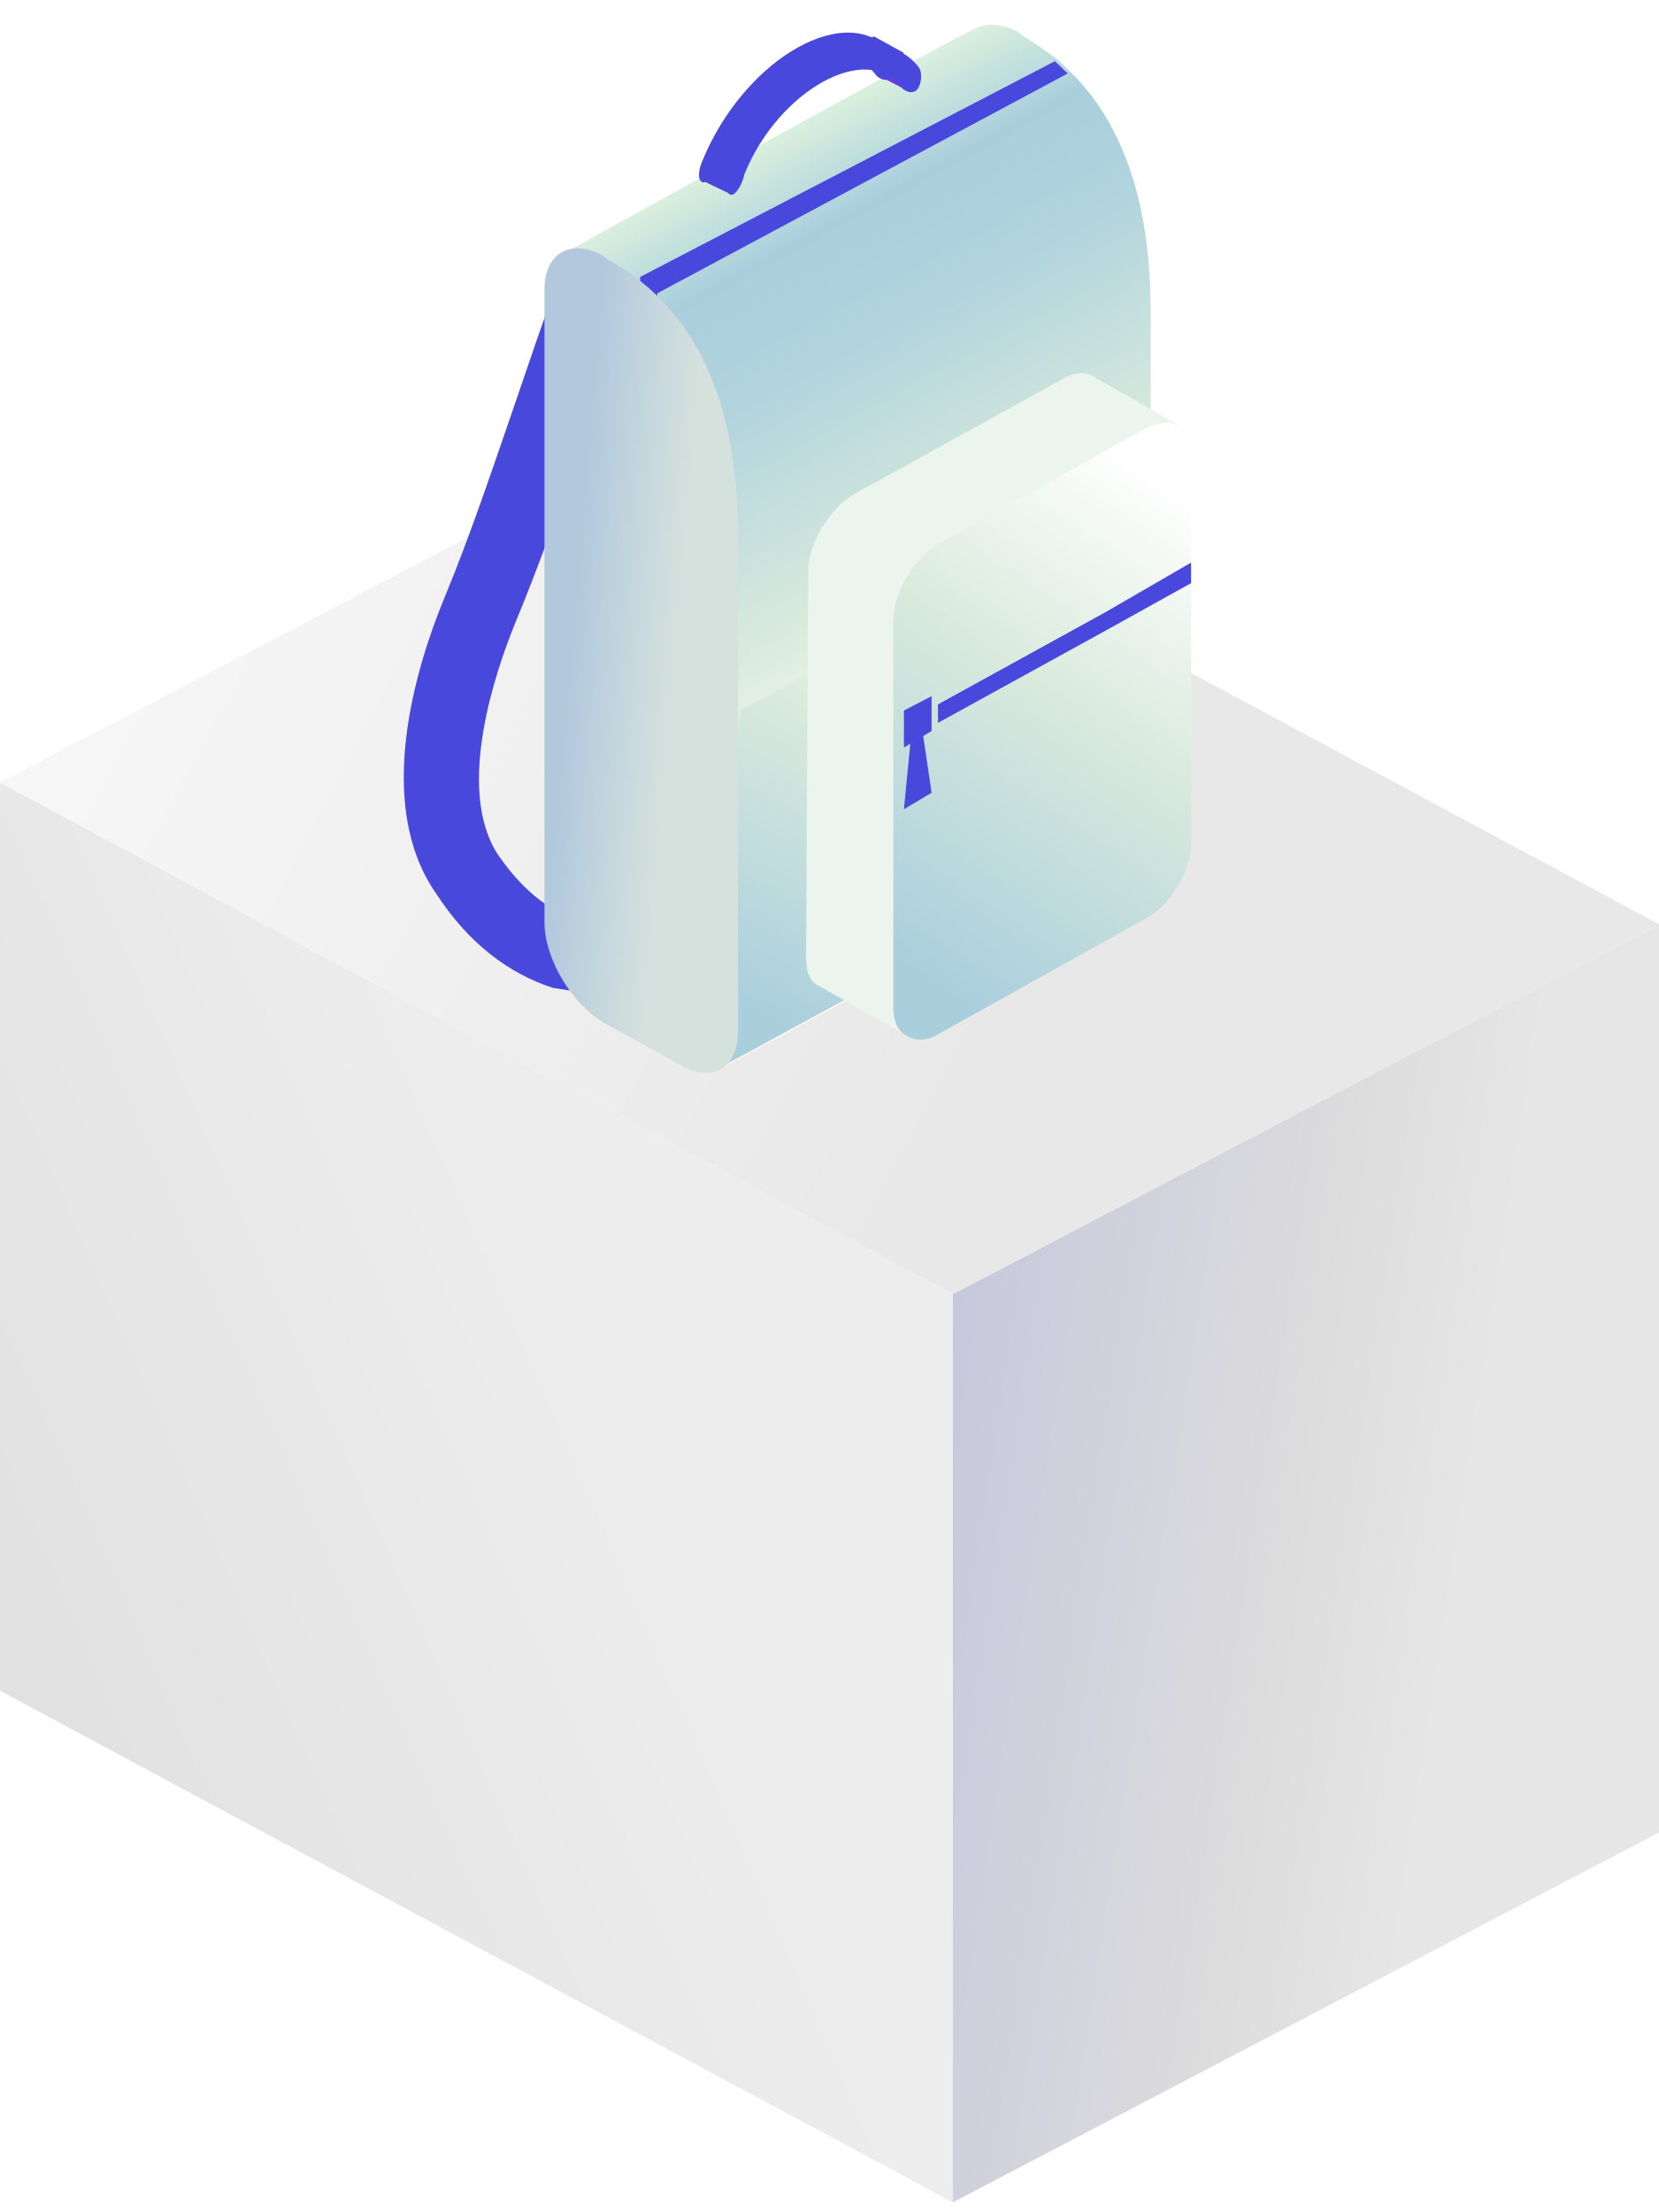
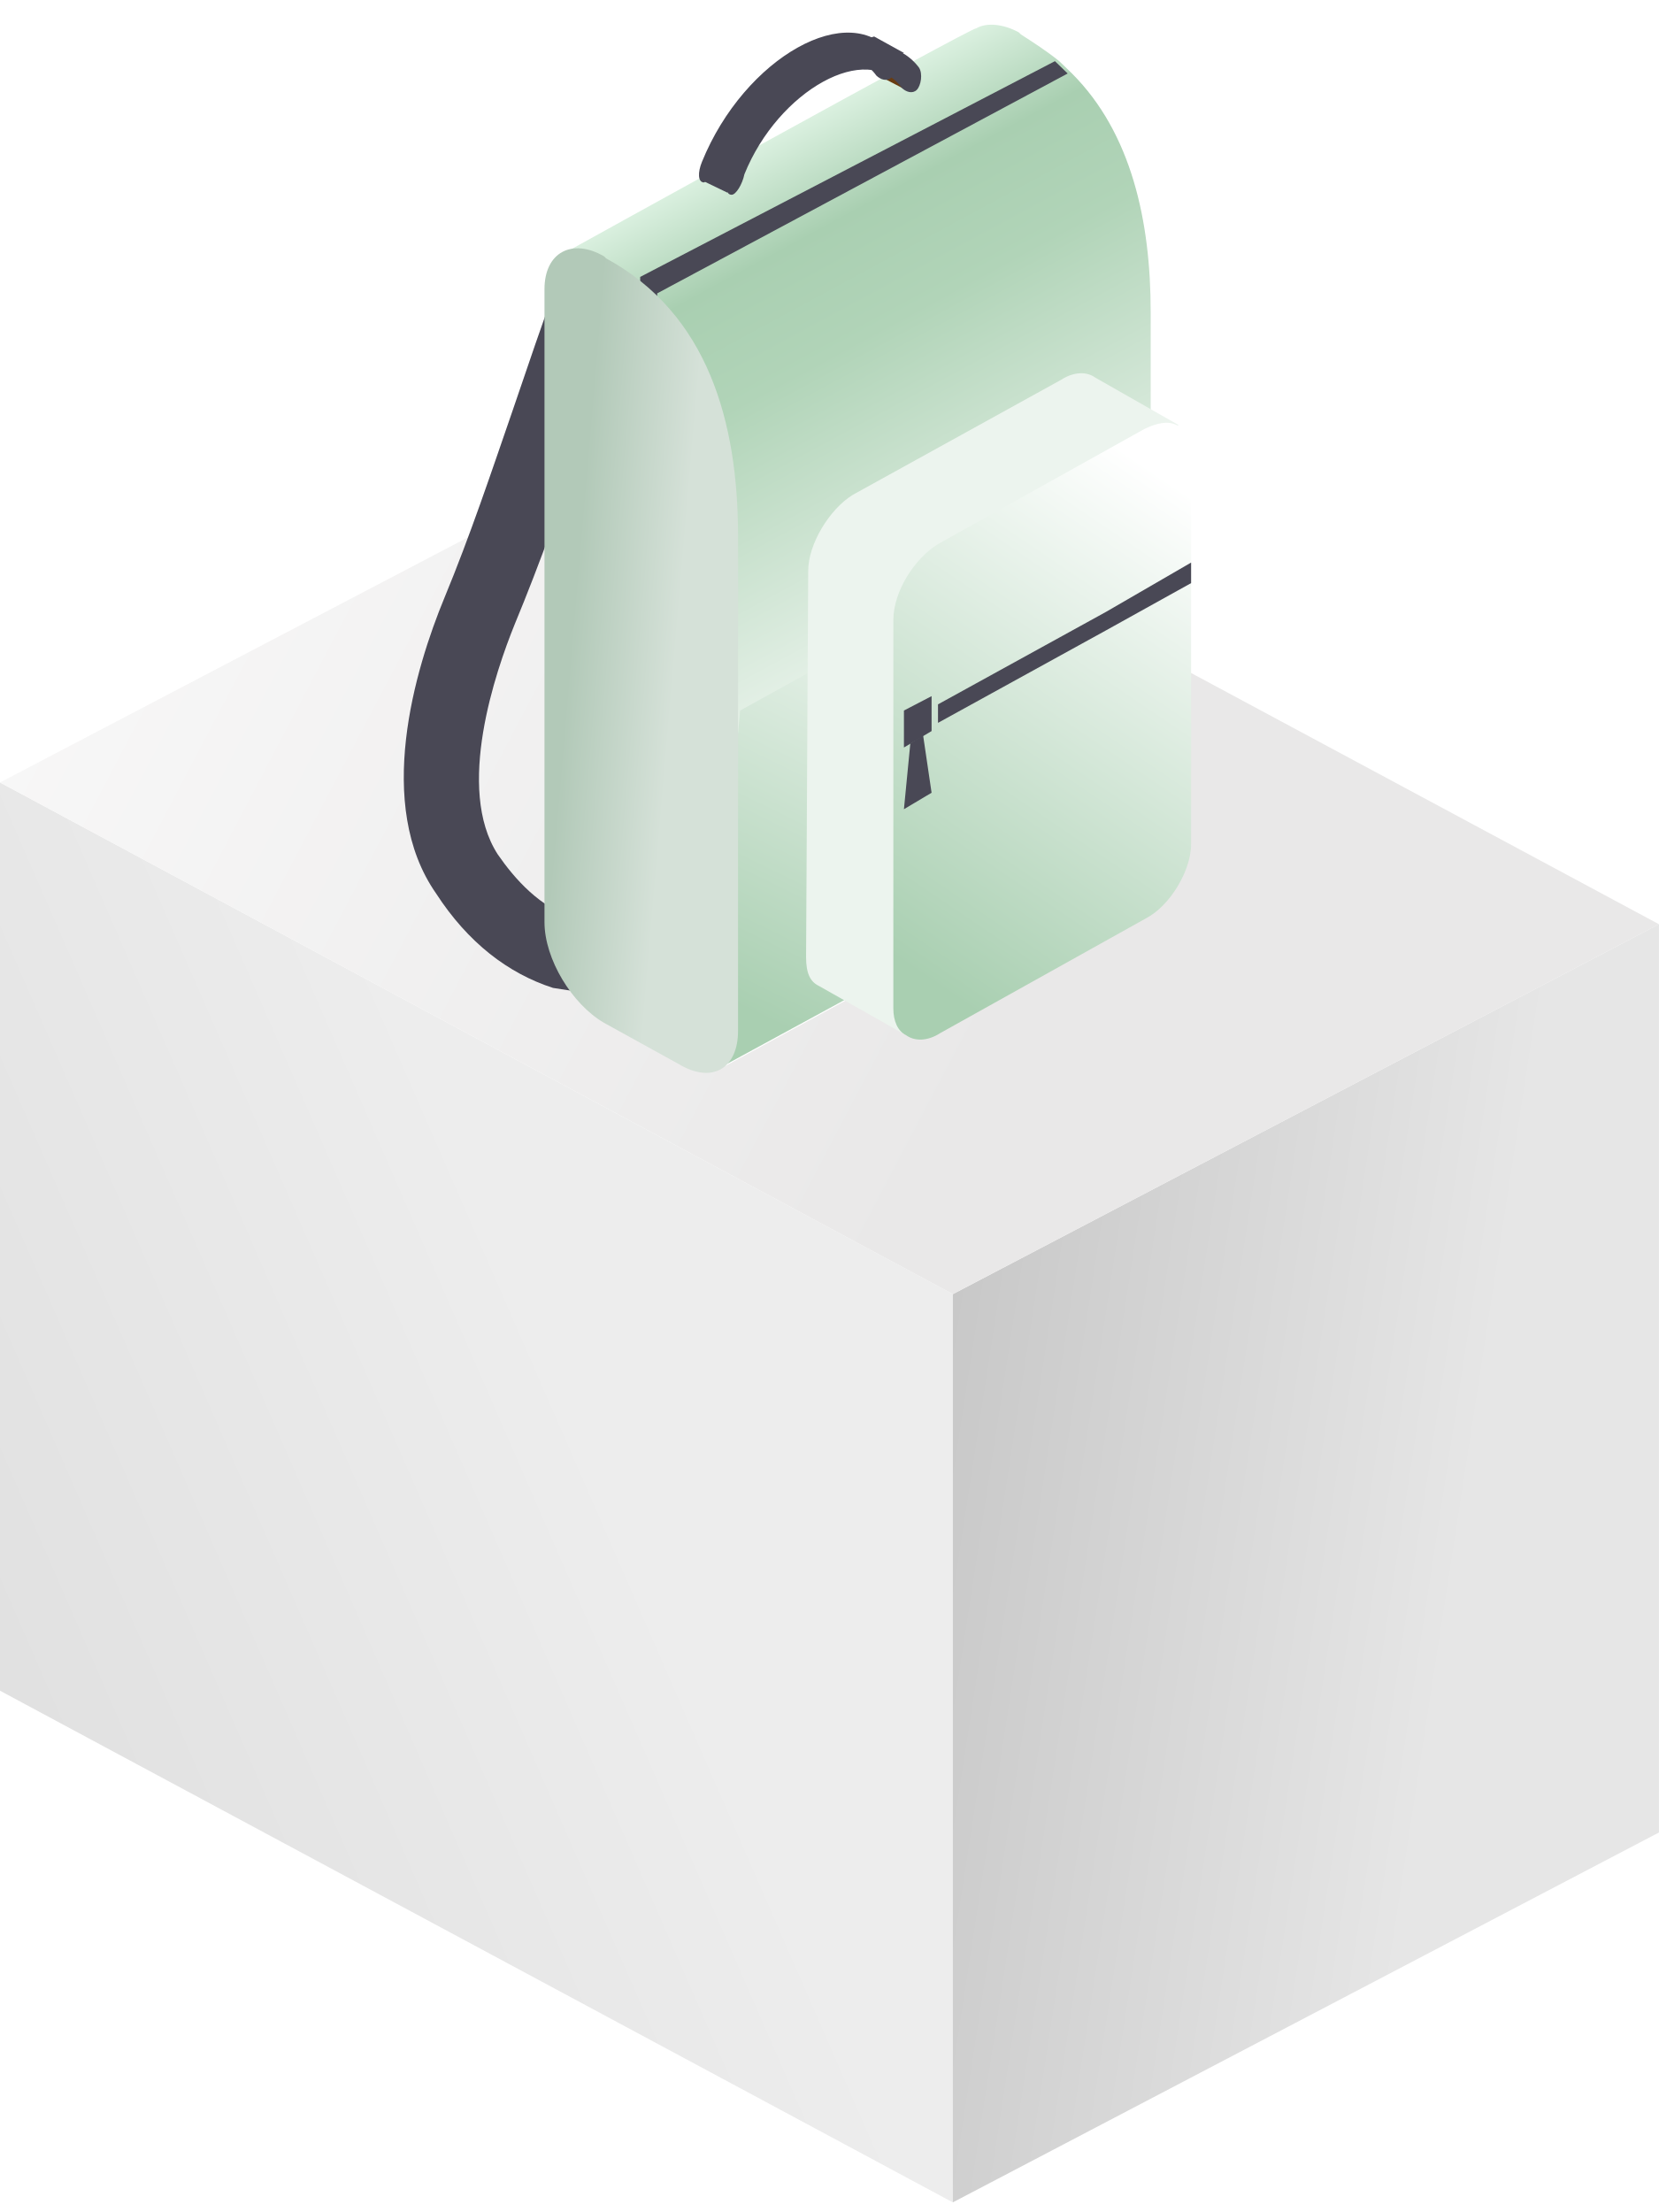
<svg xmlns="http://www.w3.org/2000/svg" width="60" height="80" viewBox="0 0 60 80" fill="none">
  <path d="M0 61.147V28.299L34.462 46.804V79.653L0 61.147Z" fill="url(#paint0_linear_1_457)" />
  <path d="M59.999 66.274V33.425L34.461 46.803V79.651L59.999 66.274Z" fill="url(#paint1_linear_1_457)" />
  <path d="M0 28.299L25.538 14.921L60 33.427L34.462 46.804L0 28.299Z" fill="url(#paint2_linear_1_457)" />
  <path d="M23.54 36.25C23.232 36.101 22.155 35.952 21.616 35.952C20.924 35.878 20.463 35.804 20.001 35.729C18.386 35.209 16.924 34.094 15.77 32.311C13.54 29.115 15.001 24.21 16.078 21.609C17.001 19.379 17.77 17.075 18.54 14.846C19.078 13.285 19.616 11.65 20.232 10.015L22.847 10.907C22.309 12.468 21.693 14.103 21.155 15.663C20.386 17.967 19.54 20.346 18.616 22.575C17.924 24.284 16.463 28.52 18.001 30.899C18.616 31.791 19.54 32.831 20.77 33.203C20.924 33.277 21.463 33.277 21.77 33.351C23.54 33.5 25.078 33.723 25.616 34.837L23.078 35.878C23.309 36.101 23.54 36.25 23.54 36.25Z" fill="#494855" />
  <path d="M20.462 9.123L25.77 36.472L26.231 38.553L39.078 31.567L41.001 30.527C41.385 30.304 41.616 29.858 41.616 29.189V11.278C41.616 8.009 40.924 4.813 38.77 2.658C38.616 2.509 38.462 2.36 38.308 2.212C37.847 1.84 37.385 1.543 36.924 1.246L36.847 1.171C36.308 0.874 35.693 0.8 35.308 1.023C35.078 1.023 20.462 9.123 20.462 9.123Z" fill="url(#paint3_linear_1_457)" />
  <path d="M25.768 36.473L26.152 38.554L38.998 31.568V18.934L26.768 25.697L25.768 36.473Z" fill="url(#paint4_linear_1_457)" />
  <path d="M29.153 34.616L29.23 20.644C29.23 19.678 29.999 18.414 30.846 17.894L38.384 13.732C38.846 13.435 39.307 13.435 39.615 13.658L42.615 15.367L39.999 21.313V28.67C39.999 29.636 39.23 30.9 38.384 31.42L34.538 33.426L32.769 37.44L29.615 35.656C29.307 35.508 29.153 35.21 29.153 34.616Z" fill="#ECF4EE" />
  <path d="M32.309 22.427V36.473C32.309 36.919 32.463 37.291 32.771 37.44C33.078 37.662 33.54 37.662 34.002 37.365L41.463 33.203C42.309 32.757 43.078 31.494 43.078 30.528V16.407C43.078 15.887 42.925 15.516 42.54 15.367C42.232 15.218 41.848 15.293 41.386 15.516L33.925 19.677C33.078 20.198 32.309 21.387 32.309 22.427Z" fill="url(#paint5_linear_1_457)" />
  <path d="M33.924 25.474V26.143L40.001 22.798L43.078 21.089V20.346L40.001 22.129L33.924 25.474Z" fill="#494855" />
  <path d="M32.692 27.034L33.692 26.44V25.177L32.692 25.697V27.034Z" fill="#494855" />
  <path d="M32.692 29.266L33.692 28.671L33.385 26.59L32.923 26.887L32.692 29.266Z" fill="#494855" />
  <path d="M23.923 19.75L22.923 19.23V17.892L23.923 18.412V19.75Z" fill="#494855" />
  <path d="M23.923 22.055L22.923 21.461L23.231 19.38L23.693 19.677L23.923 22.055Z" fill="#494855" />
  <path d="M23.153 10.015V17.819L23.768 18.19V10.61L38.614 2.658C38.461 2.509 38.307 2.36 38.153 2.212L23.153 10.015Z" fill="#494855" />
  <path fill-rule="evenodd" clip-rule="evenodd" d="M19.692 21.534V10.46C19.692 9.122 20.692 8.602 21.846 9.271L21.922 9.345C25.615 11.352 26.692 15.291 26.692 19.378V25.695V25.77V37.289C26.692 38.627 25.769 39.221 24.538 38.478L21.846 36.992C20.692 36.323 19.692 34.688 19.692 33.35V21.534Z" fill="url(#paint6_linear_1_457)" />
  <path d="M31.999 2.361L32.691 2.881L32.768 3.253L31.768 2.733L31.999 2.361Z" fill="#683C11" />
  <path d="M26.002 5.854C27.233 2.807 30.463 1.024 31.694 2.733C31.848 2.882 32.079 2.956 32.233 2.807C32.387 2.659 32.464 2.213 32.31 1.99C30.771 -0.091 26.925 2.064 25.387 5.854C25.233 6.226 25.233 6.598 25.463 6.598C25.617 6.523 25.848 6.226 26.002 5.854Z" fill="#494855" />
  <path d="M31.615 1.32L32.692 1.915L28.615 3.104L26.308 6.968L25.385 6.523L27.923 2.435L31.615 1.32Z" fill="#494855" />
  <path d="M26.923 6.301C28.154 3.253 31.384 1.47 32.615 3.179C32.769 3.328 33 3.402 33.154 3.253C33.307 3.105 33.385 2.659 33.231 2.436C31.692 0.429 27.846 2.51 26.384 6.301C26.231 6.672 26.231 7.044 26.461 7.044C26.615 7.044 26.846 6.672 26.923 6.301Z" fill="#494855" />
-   <g style="mix-blend-mode:lighten">
-     <rect x="0.087" width="59.749" height="80" fill="#032EDD" />
-   </g>
  <defs>
    <linearGradient id="paint0_linear_1_457" x1="25.867" y1="50.474" x2="-2.596" y2="62.884" gradientUnits="userSpaceOnUse">
      <stop offset="0.15" stop-color="#EDEDED" />
      <stop offset="1" stop-color="#DFDFDF" />
    </linearGradient>
    <linearGradient id="paint1_linear_1_457" x1="57.58" y1="58.037" x2="24.946" y2="53.01" gradientUnits="userSpaceOnUse">
      <stop offset="0.15" stop-color="#E6E6E6" />
      <stop offset="1" stop-color="#BBBBBB" />
    </linearGradient>
    <linearGradient id="paint2_linear_1_457" x1="49.758" y1="40.583" x2="-11.816" y2="8.231" gradientUnits="userSpaceOnUse">
      <stop offset="0.193" stop-color="#E9E8E8" />
      <stop offset="1" stop-color="white" />
    </linearGradient>
    <linearGradient id="paint3_linear_1_457" x1="24.46" y1="6.645" x2="35.683" y2="27.4" gradientUnits="userSpaceOnUse">
      <stop stop-color="#DDF2E2" />
      <stop offset="0.167" stop-color="#A9CFB1" />
      <stop offset="0.344" stop-color="#B1D4B8" />
      <stop offset="1" stop-color="white" />
    </linearGradient>
    <linearGradient id="paint4_linear_1_457" x1="28.35" y1="37.185" x2="36.678" y2="20.134" gradientUnits="userSpaceOnUse">
      <stop stop-color="#A9CFB1" />
      <stop offset="1" stop-color="white" />
    </linearGradient>
    <linearGradient id="paint5_linear_1_457" x1="31.955" y1="34.355" x2="43.078" y2="17.934" gradientUnits="userSpaceOnUse">
      <stop stop-color="#A9CFB1" />
      <stop offset="1" stop-color="white" />
    </linearGradient>
    <linearGradient id="paint6_linear_1_457" x1="20.612" y1="23.659" x2="24.412" y2="23.983" gradientUnits="userSpaceOnUse">
      <stop stop-color="#B2C9B8" />
      <stop offset="1" stop-color="#D5E1D8" />
    </linearGradient>
  </defs>
</svg>
